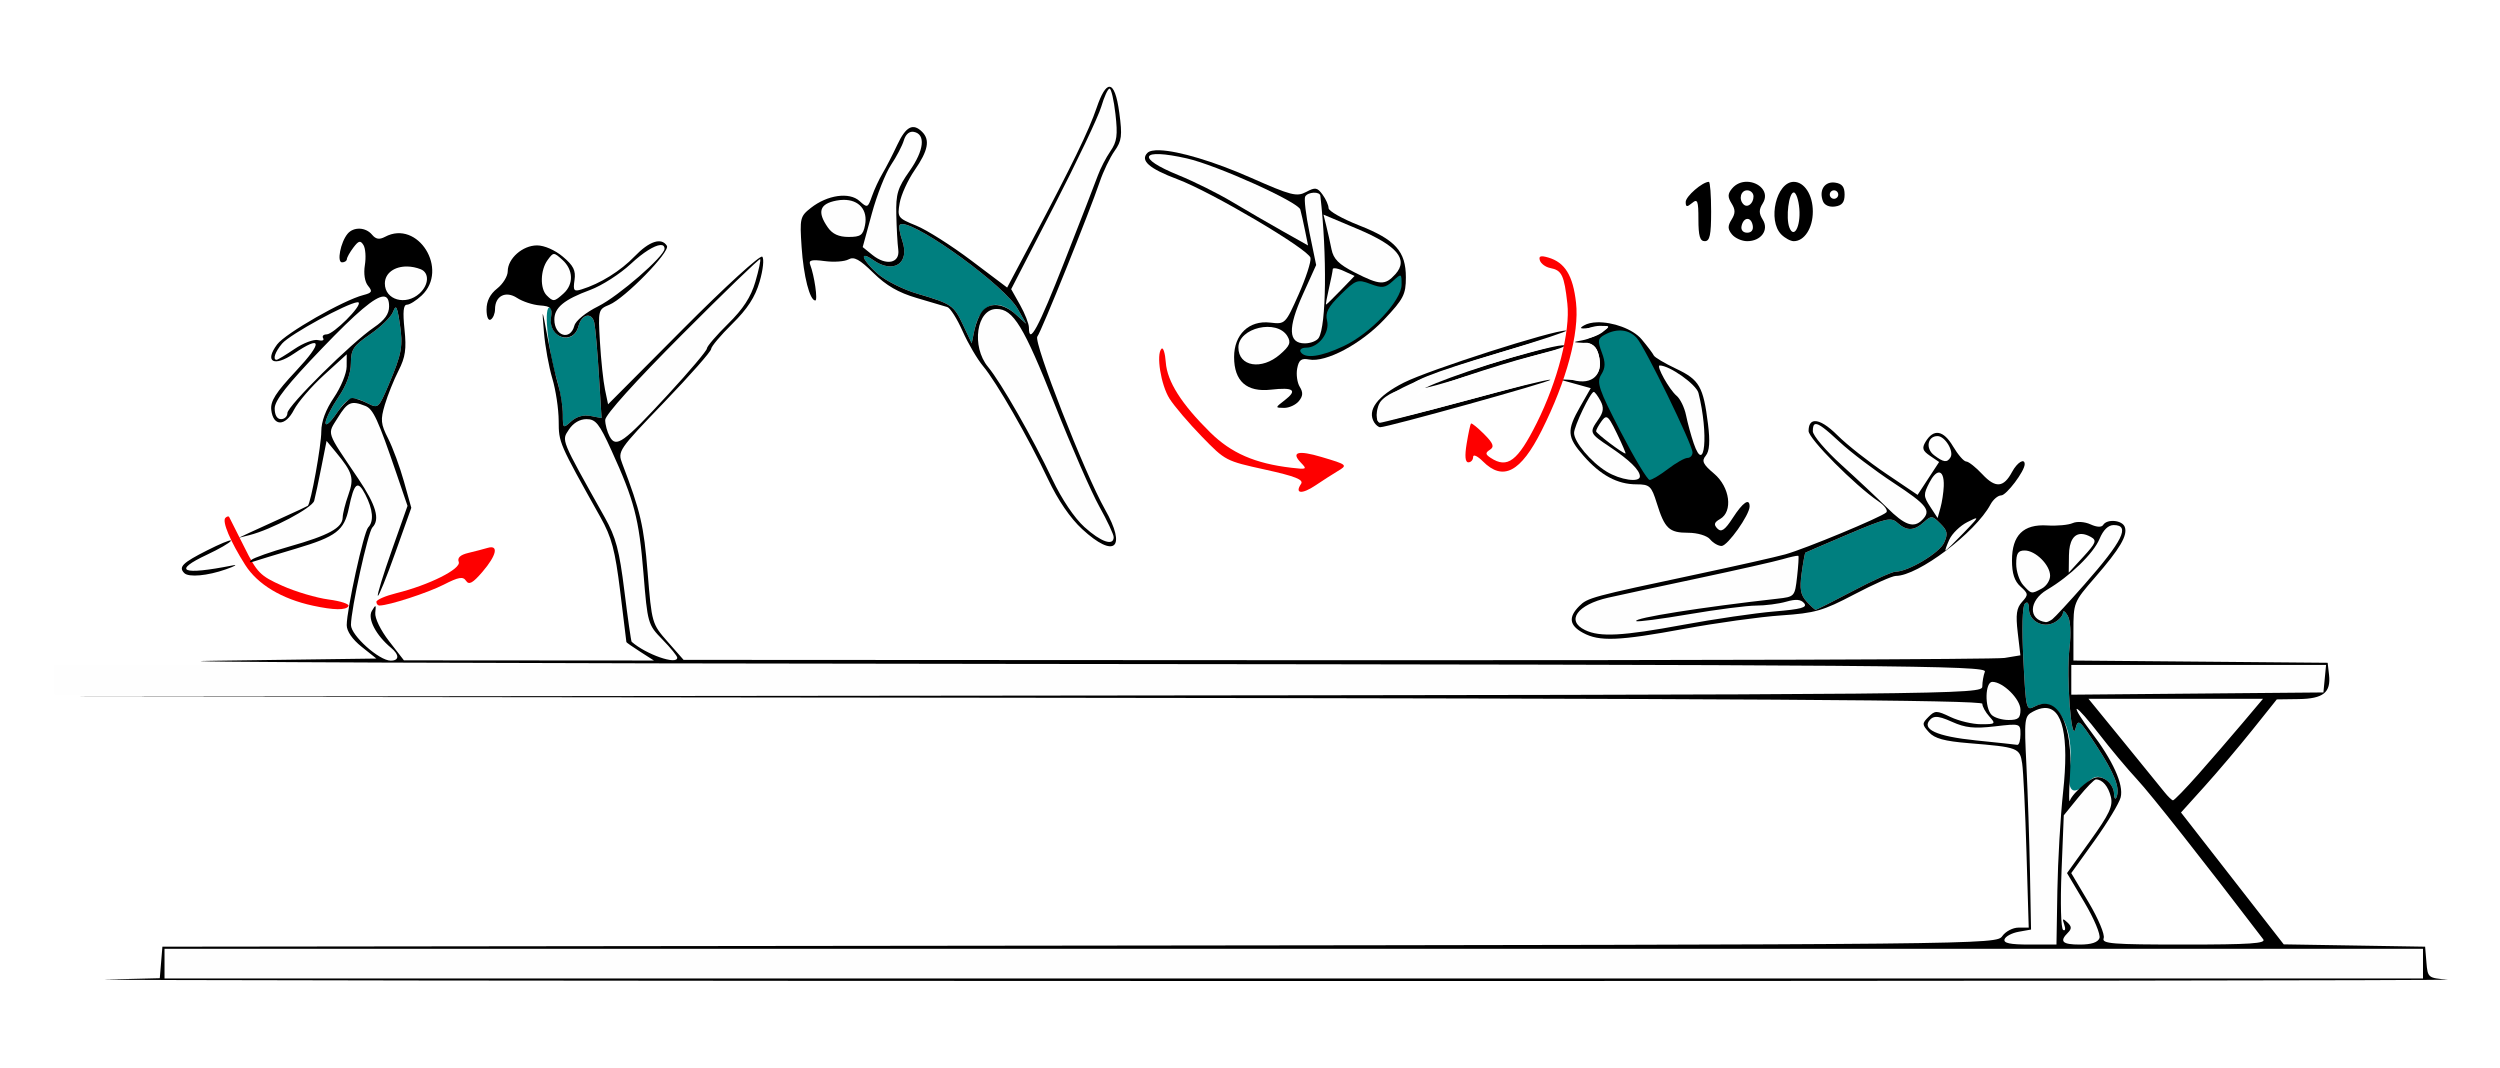
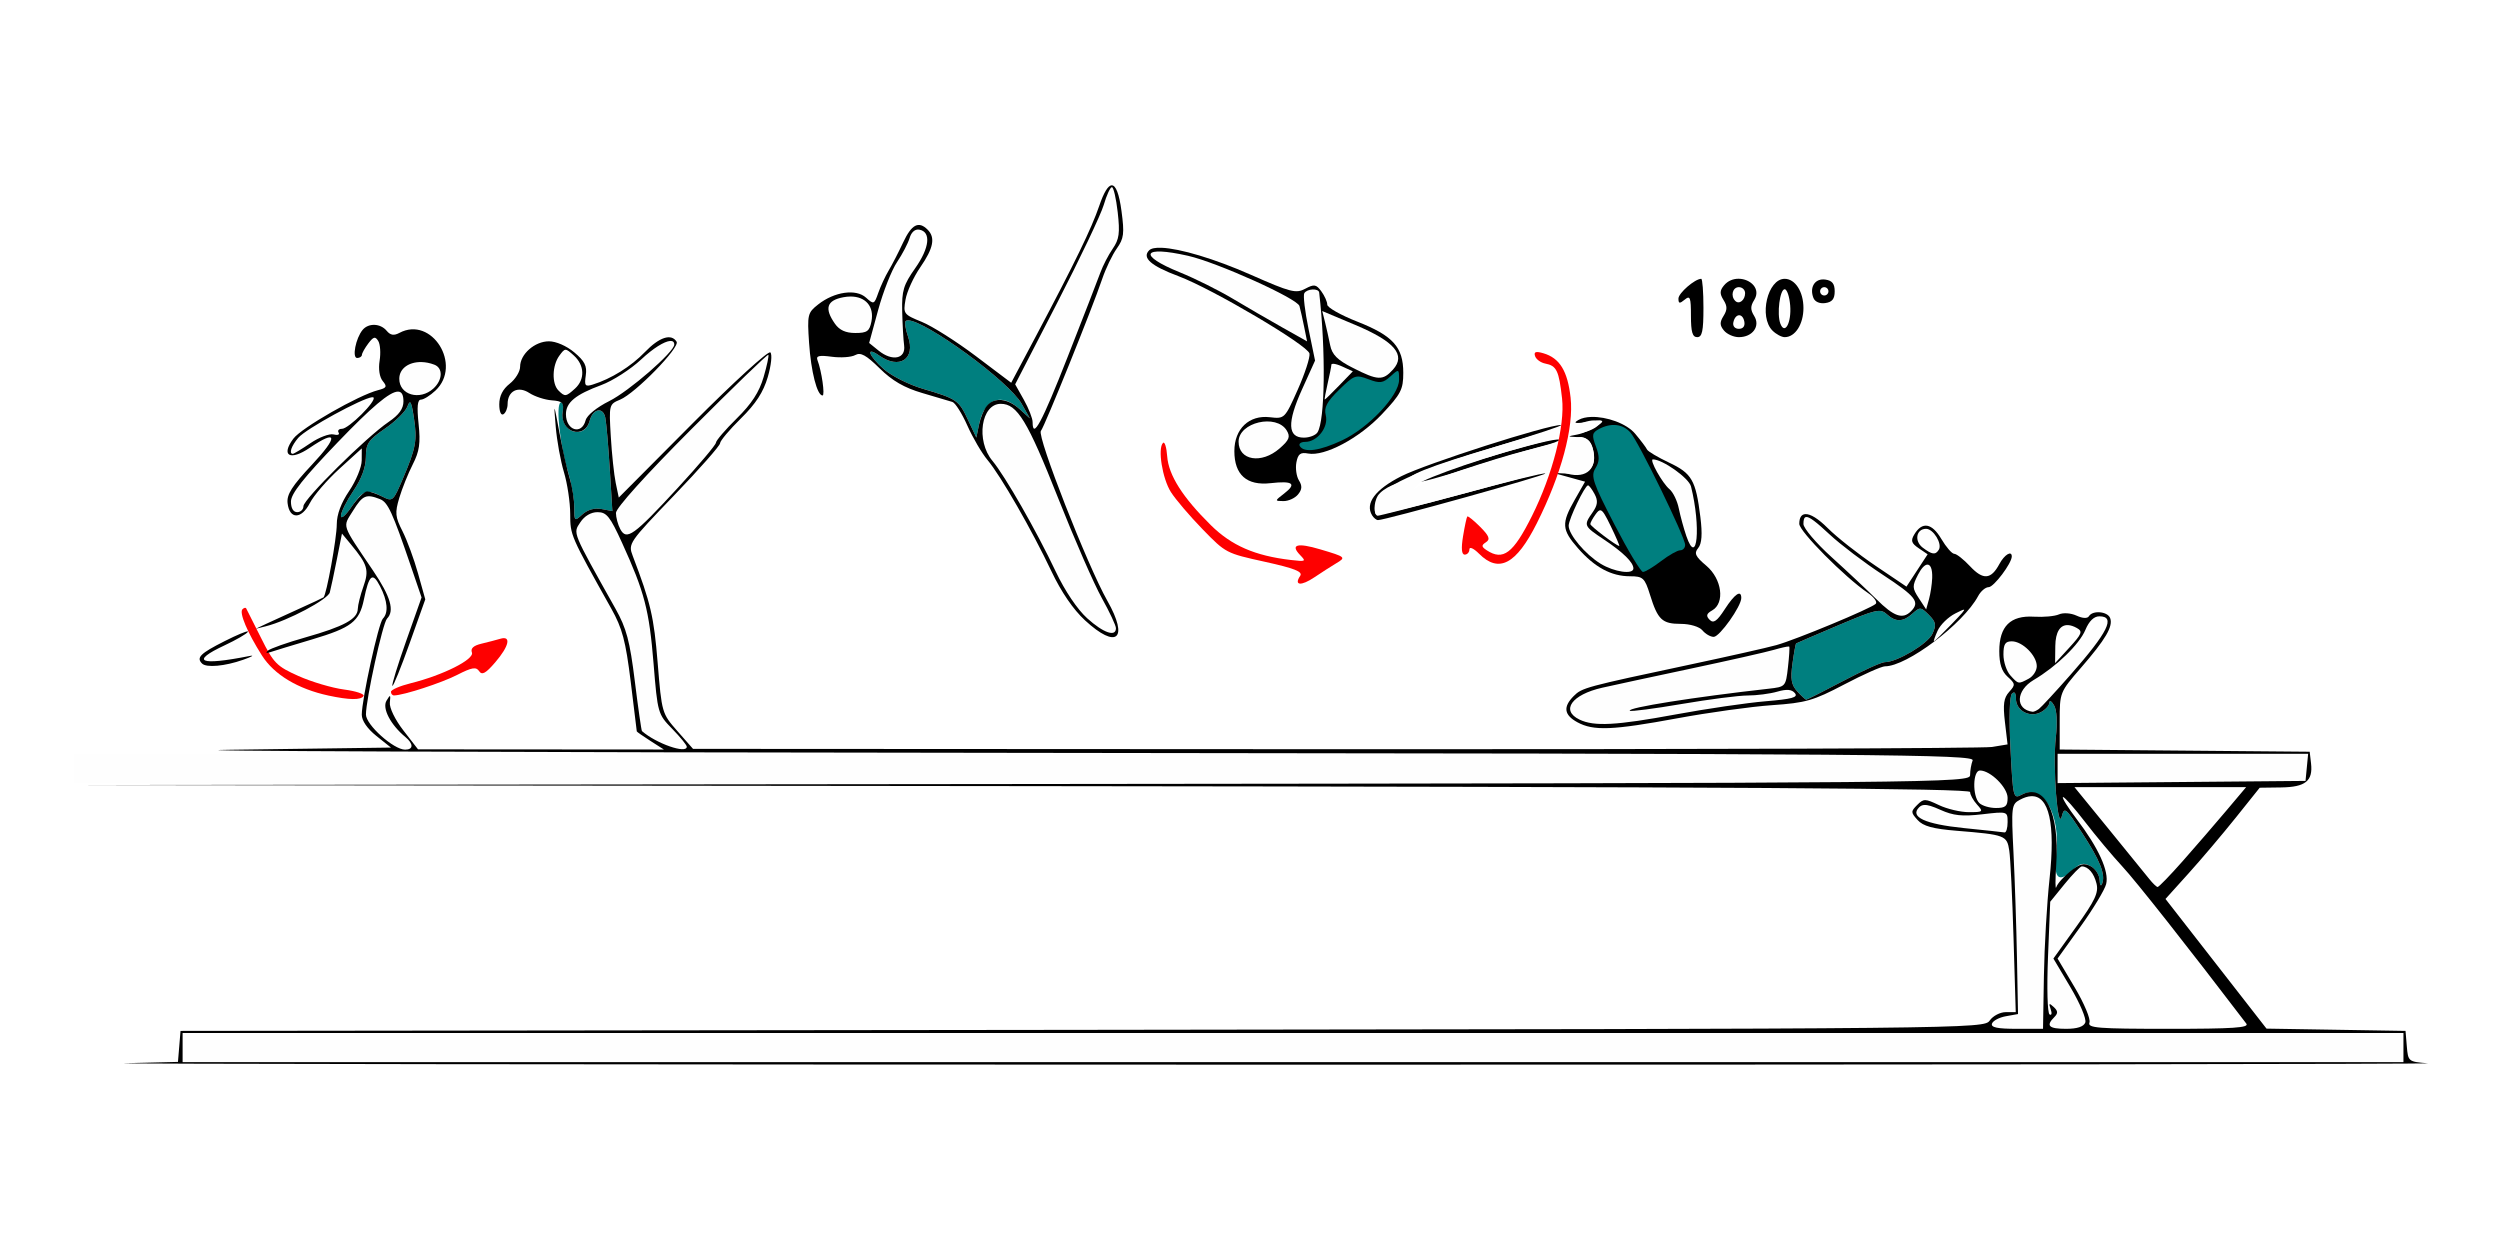
- <svg xmlns="http://www.w3.org/2000/svg" id="svg3486" version="1.1" width="737.5" height="315" viewBox="0 0 737.5 315">
+ <svg xmlns="http://www.w3.org/2000/svg" id="svg3486" version="1.1" width="750" height="375" viewBox="0 0 750 375">
  <defs id="defs3490" />
-   <g id="g4602" transform="translate(9.211298e-5,-5.642613)">
+   <g id="g4602" transform="translate(6.250092,24.35739)">
    <path style="fill:#fefefe" d="m 48.534,289.914 0,-4.375 333.125,0 333.125,0 0,4.375 0,4.375 -333.125,0 -333.125,0 z m 542.811,-7.188 c 0.286,-0.859 2.161,-1.856 4.167,-2.215 l 3.647,-0.653 -0.316,-16.847 c -0.174,-9.266 -0.642,-23.412 -1.041,-31.435 -0.694,-13.96 -0.611,-14.649 1.926,-16.007 7.892,-4.224 11.015,4.107 8.889,23.707 -0.784,7.226 -1.545,20.309 -1.691,29.073 l -0.266,15.935 -7.917,0.002 c -5.778,10e-4 -7.776,-0.42 -7.397,-1.56 z m 17.189,0.562 c 0,-0.55 0.679,-1.679 1.509,-2.509 1.179,-1.179 1.066,-1.952 -0.514,-3.532 -1.717,-1.717 -1.921,-4.222 -1.344,-16.554 0.667,-14.261 0.759,-14.629 4.973,-19.843 2.361,-2.922 4.678,-5.304 5.147,-5.293 1.933,0.043 3.641,2.049 4.405,5.171 0.662,2.707 -0.452,5.076 -6.063,12.897 l -6.874,9.581 5.143,8.657 c 2.837,4.775 4.819,9.502 4.42,10.541 -0.76,1.98 -10.801,2.802 -10.801,0.884 z m -25.625,-59.23 c -11.662,-1.185 -16.308,-3.337 -13.425,-6.22 1.123,-1.123 2.622,-0.947 6.391,0.753 3.887,1.753 6.527,2.034 12.541,1.336 7.597,-0.882 7.618,-0.875 7.618,2.364 0,1.786 -0.422,3.172 -0.938,3.079 -0.516,-0.093 -6,-0.683 -12.188,-1.311 z m 4.625,-7.52 c -2.112,-2.112 -1.95,-9.75 0.206,-9.75 3.154,0 8.294,5.091 8.294,8.216 0,2.49 -0.628,3.034 -3.5,3.034 -1.925,0 -4.175,-0.675 -5,-1.5 z m -571.5,-10.375 0,-4.375 285.134,0 c 259.491,0 285.065,0.178 284.375,1.977 -0.417,1.087 -0.759,3.056 -0.759,4.375 0,2.357 -4.875,2.398 -284.375,2.398 l -284.375,0 z m 595,0.019 0,-4.394 37.579,0 37.579,0 -0.392,4.062 -0.392,4.062 -37.188,0.331 -37.188,0.331 z m -502.812,-9.557 c -2.886,-2.358 -4.688,-4.907 -4.688,-6.634 0,-4.522 5.048,-27.468 6.328,-28.765 2.157,-2.186 1.204,-6.459 -2.824,-12.661 -5.149,-7.927 -9.754,-13.568 -9.754,-11.946 0,0.7 0.608,1.648 1.351,2.107 0.743,0.459 2.356,2.487 3.583,4.505 1.969,3.238 2.037,4.215 0.579,8.301 -0.909,2.547 -1.678,5.546 -1.708,6.665 -0.087,3.236 -2.939,4.835 -15.321,8.592 -10.531,3.195 -11.754,3.337 -13.171,1.522 -2.204,-2.822 -1.963,-3.731 1.25,-4.718 1.547,-0.475 6.319,-2.488 10.605,-4.474 6.2,-2.873 7.939,-4.31 8.508,-7.033 3.875,-18.539 7.593,-27.914 10.989,-27.71 5.587,0.336 6.434,1.702 13.047,21.057 l 3.168,9.27 -5.354,15.73 c -2.945,8.652 -5.576,16.315 -5.847,17.029 -0.271,0.715 1.49,3.617 3.914,6.449 2.424,2.832 4.408,5.482 4.408,5.888 0,1.959 -4.865,0.255 -9.062,-3.174 z m 82.812,1.264 c -2.406,-1.452 -4.519,-2.766 -4.696,-2.92 -0.176,-0.154 -1.139,-6.877 -2.139,-14.94 -1.505,-12.131 -2.505,-15.884 -5.797,-21.763 -13.135,-23.451 -12.769,-22.556 -10.575,-25.904 1.263,-1.927 3.196,-3.074 5.182,-3.074 2.724,0 3.756,1.291 7.369,9.22 6.741,14.792 8.124,20.093 9.437,36.155 1.222,14.962 1.298,15.225 5.604,19.635 2.401,2.459 4.365,4.869 4.365,5.355 0,1.731 -4.441,0.836 -8.75,-1.764 z m 276.562,-6.377 c -5.714,-2.756 -2.339,-7.481 6.828,-9.56 3.291,-0.746 15.265,-3.328 26.609,-5.736 11.344,-2.409 22.556,-4.943 24.917,-5.633 2.361,-0.689 4.419,-1.122 4.574,-0.962 0.155,0.16 -0.019,2.939 -0.386,6.176 -0.662,5.835 -0.712,5.889 -5.824,6.462 -22.319,2.501 -42.52,5.706 -41.622,6.604 0.295,0.295 7.276,-0.614 15.515,-2.02 8.238,-1.406 17.17,-2.556 19.848,-2.556 2.678,0 6.664,-0.515 8.858,-1.144 2.882,-0.827 4.355,-0.703 5.308,0.445 1.04,1.254 -0.822,1.768 -8.822,2.435 -5.577,0.465 -17.656,2.234 -26.84,3.93 -18.018,3.328 -24.565,3.68 -28.964,1.559 z m 133.75,-3.052 c -3.148,-1.27 -1.693,-6.348 2.534,-8.842 6.798,-4.011 13.675,-10.672 15.482,-14.998 1.114,-2.667 2.566,-4.082 4.189,-4.082 4.964,0 2.653,4.691 -8.619,17.5 -10.402,11.82 -10.305,11.746 -13.585,10.422 z m -4.494,-10.208 c -1.138,-1.257 -2.069,-4.07 -2.069,-6.25 0,-3.131 0.526,-3.964 2.5,-3.964 3.201,0 7.5,4.274 7.5,7.456 0,1.351 -1.088,3.038 -2.418,3.75 -3.133,1.677 -3.092,1.684 -5.513,-0.992 z M 54.784,173.3 c 0,-0.544 3.081,-2.501 6.846,-4.347 6.617,-3.245 6.889,-3.278 8.125,-0.968 1.818,3.398 1.848,3.364 -4.274,4.906 -6.51,1.639 -10.696,1.799 -10.696,0.409 z m 520.27,-8.479 c 0.807,-1.77 3.185,-4.085 5.286,-5.143 3.729,-1.879 3.702,-1.803 -1.122,3.219 -2.718,2.828 -5.096,5.143 -5.286,5.143 -0.189,0 0.315,-1.448 1.122,-3.219 z m -255.144,-3.691 c -2.957,-2.671 -6.686,-8.216 -9.458,-14.062 -5.788,-12.209 -15.155,-28.587 -18.98,-33.186 -5.018,-6.034 -3.392,-17.092 2.513,-17.092 4.924,0 8.026,5.094 17.176,28.207 4.881,12.33 10.787,25.847 13.124,30.038 2.337,4.191 4.25,8.269 4.25,9.062 0,2.726 -3.75,1.436 -8.624,-2.968 z m 236.749,-5.74 c -2.75,-2.737 -8.797,-8.412 -13.438,-12.611 -4.641,-4.199 -8.438,-8.671 -8.438,-9.937 0,-3.431 1.414,-2.863 7.898,3.175 3.235,3.012 10.375,8.427 15.867,12.033 10.014,6.574 11.272,8.204 8.485,10.99 -2.497,2.497 -5.13,1.57 -10.375,-3.65 z m 12.75,-0.269 c -2.011,-3.069 -2.029,-3.64 -0.227,-7.125 3.359,-6.496 5.676,-1.206 3.258,7.44 l -0.845,3.021 z m 1.156,-15.186 c -2.61,-1.977 -1.953,-5.645 1.011,-5.645 2.187,0 4.919,4.493 3.817,6.276 -1.006,1.628 -2.022,1.495 -4.828,-0.631 z m -390.728,-5.547 c -0.716,-1.339 -1.302,-3.526 -1.302,-4.861 0,-1.478 8.858,-11.313 22.647,-25.144 12.456,-12.494 22.835,-22.528 23.066,-22.297 0.231,0.231 -0.408,3.243 -1.419,6.694 -1.323,4.513 -3.587,7.995 -8.066,12.407 -3.425,3.373 -6.227,6.644 -6.227,7.267 0,1.541 -22.313,25.647 -25.139,27.16 -1.735,0.928 -2.557,0.645 -3.559,-1.226 z m -98.802,-8.272 c 0,-2.343 3.681,-7.006 14.062,-17.812 14.576,-15.174 19.687,-18.358 19.687,-12.267 0,2.227 -1.321,4.06 -4.464,6.196 -6.667,4.53 -25.536,23.196 -25.536,25.26 0,0.988 -0.844,1.797 -1.875,1.797 -1.174,0 -1.875,-1.186 -1.875,-3.174 z m 0,-15.438 c 0,-2.582 4.993,-6.575 14.219,-11.372 5.414,-2.815 10.157,-4.806 10.54,-4.424 1.279,1.279 -7.592,9.282 -11.157,10.065 -1.936,0.425 -5.532,2.139 -7.991,3.808 -4.912,3.333 -5.611,3.573 -5.611,1.923 z m 83.333,-7.222 c -1.598,-1.598 -0.817,-6.293 1.354,-8.136 1.203,-1.021 4.984,-2.89 8.402,-4.153 3.418,-1.263 8.82,-4.733 12.005,-7.712 5.234,-4.896 9.906,-6.988 9.906,-4.436 0,2.207 -13.567,13.991 -19.526,16.959 -3.738,1.862 -6.679,4.254 -7.07,5.75 -0.65,2.487 -3.381,3.417 -5.07,1.728 z m 139.167,-1.184 c 0,-1.11 -1.178,-4.113 -2.617,-6.674 l -2.617,-4.656 12.515,-24.264 c 6.883,-13.345 13.212,-26.654 14.065,-29.576 0.853,-2.922 1.951,-5.312 2.441,-5.312 0.49,0 1.274,3.388 1.742,7.528 0.707,6.246 0.452,8.109 -1.495,10.938 -1.291,1.875 -2.958,5.097 -3.704,7.16 -0.746,2.062 -5.166,13.453 -9.821,25.312 -7.767,19.786 -10.508,24.885 -10.508,19.545 z m -188.5,-9.483 c -3.342,-3.342 -0.75,-8.5 4.273,-8.5 6.726,0 8.905,3.892 4.441,7.931 -2.685,2.43 -6.597,2.686 -8.714,0.569 z m 46.25,0 c -2.031,-2.031 -1.894,-7.484 0.262,-10.432 1.729,-2.365 1.811,-2.366 4.375,-0.045 3.222,2.916 3.362,7.162 0.327,9.908 -2.729,2.47 -3.029,2.504 -4.964,0.569 z m 96.068,-11.944 -2.855,-2.312 2.711,-9.935 c 1.491,-5.464 4.03,-11.903 5.644,-14.31 1.613,-2.406 3.318,-5.673 3.79,-7.259 0.531,-1.789 1.647,-2.733 2.938,-2.487 3.555,0.677 3.04,5.448 -1.244,11.527 -3.545,5.03 -4.067,6.75 -3.927,12.947 0.089,3.931 0.351,8.553 0.582,10.272 0.54,4.02 -3.562,4.856 -7.637,1.556 z m -13.122,-8.085 c -3.236,-4.62 -2.471,-7.01 2.546,-7.951 5.767,-1.082 9.434,2.101 8.401,7.292 -0.582,2.924 -1.305,3.438 -4.842,3.438 -2.88,0 -4.757,-0.854 -6.104,-2.778 z" id="path3506" />
    <path style="fill:#007f7f" d="m 623.632,239.646 c -0.054,-1.523 -1.277,-3.399 -2.717,-4.17 -2.159,-1.155 -3.129,-0.921 -5.532,1.337 -4.059,3.813 -5.606,2.276 -4.777,-4.746 1.435,-12.153 -3.982,-21.439 -10.477,-17.963 -2.38,1.274 -2.498,0.766 -3.236,-13.918 -0.462,-9.189 -0.289,-15.718 0.437,-16.443 0.771,-0.771 1.203,-0.231 1.203,1.503 0,3.597 4.152,5.836 7.5,4.044 1.375,-0.736 2.517,-2.021 2.538,-2.856 0.021,-0.835 0.649,-0.468 1.395,0.817 0.838,1.442 1.041,5.129 0.53,9.639 -0.97,8.571 0.543,28.528 1.793,23.651 0.747,-2.915 1.154,-2.583 6.063,4.944 5.483,8.407 7.124,12.579 6.027,15.315 -0.357,0.889 -0.693,0.37 -0.747,-1.152 z m -90.703,-56.584 c -1.782,-1.969 -2.077,-3.68 -1.438,-8.339 0.442,-3.224 0.942,-5.948 1.111,-6.054 0.169,-0.106 5.87,-2.557 12.669,-5.448 11.196,-4.76 12.561,-5.075 14.473,-3.344 2.731,2.472 4.91,2.416 7.798,-0.197 2.193,-1.985 2.478,-1.961 4.854,0.416 2.134,2.134 2.303,3.01 1.094,5.664 -1.377,3.021 -10.618,8.529 -14.311,8.529 -0.983,0 -6.587,2.531 -12.453,5.625 -5.866,3.094 -10.865,5.625 -11.11,5.625 -0.245,0 -1.454,-1.115 -2.686,-2.477 z M 96.034,130.393 c 0,-1.087 1.677,-4.452 3.727,-7.478 2.452,-3.619 3.735,-7.084 3.75,-10.128 0.02,-4.077 0.701,-5.094 5.732,-8.555 3.14,-2.16 6.168,-5.14 6.73,-6.623 0.844,-2.228 1.179,-1.664 1.935,3.254 1.059,6.895 0.668,9.067 -3.326,18.459 -2.852,6.706 -3.029,6.862 -6.055,5.331 -4.727,-2.392 -5.88,-2.014 -9.322,3.051 -1.758,2.586 -3.17,3.784 -3.17,2.688 z m 70,-2.586 c 0,-2.404 -0.831,-7.131 -1.848,-10.506 -2.452,-8.142 -3.74,-20.001 -2.272,-20.908 0.655,-0.405 0.945,0.788 0.662,2.721 -0.91,6.199 6.512,8.732 8.074,2.756 0.944,-3.612 4.003,-4.248 4.679,-0.974 0.314,1.523 0.923,8.464 1.352,15.425 l 0.781,12.656 -3.258,-0.623 c -2.08,-0.398 -4.146,0.181 -5.714,1.6 -2.397,2.169 -2.456,2.118 -2.456,-2.147 z m 118.124,-26.193 c -2.805,-5.967 -3.308,-6.312 -13.672,-9.372 -4.083,-1.206 -9.286,-3.828 -11.562,-5.827 -4.646,-4.079 -5.647,-7.073 -1.361,-4.071 6.048,4.236 10.936,0.978 8.598,-5.731 -0.763,-2.188 -1.088,-4.278 -0.721,-4.644 2.551,-2.551 30.666,17.495 34.812,24.821 l 2.476,4.375 -3.115,-2.813 c -5.582,-5.041 -10.571,-3.089 -12.177,4.764 l -0.78,3.812 z" id="path3502" />
    <path id="path4586" d="m 92.284,184.31 c -9.16,-1.972 -16.308,-6.276 -19.945,-12.01 -4.393,-6.926 -6.886,-12.846 -5.848,-13.884 0.436,-0.436 0.934,-0.559 1.106,-0.272 0.172,0.286 2.169,4.253 4.437,8.816 3.799,7.639 4.688,8.547 11.25,11.485 3.919,1.754 10.067,3.577 13.664,4.051 3.596,0.473 6.235,1.352 5.864,1.953 -0.776,1.256 -4.268,1.21 -10.527,-0.137 z" style="fill:#fe0000" />
    <path id="path4584" d="m 111.034,183.188 c 0,-0.606 2.672,-1.765 5.938,-2.576 9.66,-2.398 19.142,-7.161 18.352,-9.22 -0.463,-1.207 0.461,-2.07 2.823,-2.633 1.932,-0.461 4.496,-1.131 5.7,-1.488 3.349,-0.995 2.662,2.185 -1.526,7.066 -2.856,3.328 -3.972,3.941 -4.83,2.653 -0.905,-1.357 -2.157,-1.143 -6.599,1.128 -4.737,2.421 -16.076,6.111 -18.92,6.156 -0.516,0.009 -0.938,-0.481 -0.938,-1.087 z" style="fill:#fe0000" />
    <path id="path3500" d="m 394.53,144.683 c -1.368,0.812 -4.266,2.674 -6.439,4.136 -4.038,2.717 -6.245,2.494 -4.278,-0.432 0.832,-1.238 -1.716,-2.25 -10.597,-4.207 -11.652,-2.568 -11.718,-2.602 -18.67,-9.741 -3.838,-3.94 -8.123,-8.968 -9.524,-11.174 -2.567,-4.042 -4.024,-13.139 -2.363,-14.754 0.493,-0.479 1.055,1.332 1.249,4.024 0.407,5.647 4.617,12.288 13.095,20.658 6.199,6.12 13.232,9.185 23.949,10.438 4.544,0.531 4.697,0.453 2.845,-1.459 -3.061,-3.162 -0.885,-3.784 6.031,-1.723 7.716,2.299 7.812,2.386 4.702,4.233 z" style="fill:#fe0000" />
    <path style="fill:#000000" d="m 327.271,31.24 c -1.089,0.026 -2.359,2.079 -3.754,6.174 -2.298,6.747 -7.275,16.993 -18.965,39.031 l -7.443,14.029 -10.596,-7.992 c -5.828,-4.396 -13.131,-9.023 -16.229,-10.281 -5.453,-2.215 -5.607,-2.426 -4.881,-6.662 0.412,-2.406 2.41,-6.783 4.439,-9.725 3.964,-5.745 4.574,-8.891 2.189,-11.275 -2.69,-2.69 -4.795,-1.594 -7.326,3.812 -1.368,2.922 -3.325,6.719 -4.35,8.438 -1.025,1.719 -2.431,4.747 -3.125,6.729 -1.216,3.47 -1.35,3.522 -3.68,1.414 -2.998,-2.714 -9.469,-1.793 -14.346,2.043 -3.174,2.497 -3.303,3.039 -2.732,11.529 0.58,8.631 2.413,15.785 4.043,15.785 0.784,10e-7 -0.272,-7.341 -1.525,-10.607 -0.497,-1.295 0.488,-1.527 4.301,-1.016 2.72,0.365 5.884,0.138 7.031,-0.504 1.616,-0.904 3.269,-0.002 7.336,4.004 3.764,3.708 7.37,5.794 12.748,7.375 4.125,1.212 8.202,2.42 9.061,2.686 0.858,0.265 2.879,3.455 4.49,7.086 1.612,3.631 4.342,8.289 6.066,10.352 3.983,4.764 13.255,20.916 19.166,33.383 2.923,6.166 6.54,11.451 10.051,14.688 9.576,8.827 13.233,5.629 6.709,-5.867 -5.914,-10.42 -21.18,-49.428 -19.936,-50.938 1.145,-1.388 15.367,-36.649 18.41,-45.641 1.047,-3.094 3.01,-7.184 4.361,-9.09 2.136,-3.013 2.321,-4.483 1.414,-11.25 -0.692,-5.162 -1.695,-7.738 -2.93,-7.709 z m 0.049,0.549 c 0.49,10e-7 1.274,3.387 1.742,7.527 0.707,6.246 0.451,8.109 -1.496,10.938 -1.291,1.875 -2.957,5.098 -3.703,7.16 -0.746,2.062 -5.167,13.453 -9.822,25.312 -7.767,19.786 -10.508,24.885 -10.508,19.545 0,-1.11 -1.178,-4.113 -2.617,-6.674 l -2.617,-4.656 12.516,-24.264 c 6.883,-13.345 13.212,-26.654 14.064,-29.576 0.853,-2.922 1.952,-5.312 2.441,-5.312 z m -58.217,12.717 c 0.155,-0.006 0.313,0.006 0.475,0.037 3.555,0.677 3.041,5.448 -1.244,11.527 -3.545,5.03 -4.068,6.75 -3.928,12.947 0.089,3.931 0.351,8.553 0.582,10.271 0.54,4.02 -3.562,4.856 -7.637,1.557 l -2.855,-2.312 2.711,-9.934 c 1.491,-5.464 4.031,-11.904 5.645,-14.311 1.613,-2.406 3.318,-5.672 3.789,-7.258 0.465,-1.565 1.378,-2.485 2.463,-2.525 z m 246.246,14.76 c -1.586,-0.016 -3.215,0.572 -4.4,2 -1.292,1.556 -1.322,2.487 -0.143,4.375 1.164,1.864 1.164,2.933 0,4.797 -1.179,1.888 -1.149,2.819 0.143,4.375 0.902,1.087 2.909,1.977 4.459,1.977 4.121,10e-7 6.509,-3.297 4.602,-6.352 -1.164,-1.864 -1.164,-2.933 0,-4.797 2.112,-3.382 -1.17,-6.34 -4.66,-6.375 z m -11.234,0.023 c -1.888,10e-7 -6.832,4.285 -6.832,5.922 0,1.533 0.349,1.594 1.875,0.328 1.625,-1.349 1.875,-0.702 1.875,4.848 0,4.858 0.452,6.402 1.875,6.402 1.488,0 1.875,-1.806 1.875,-8.75 0,-4.812 -0.3,-8.75 -0.668,-8.75 z m 25.043,0 c -5.129,10e-7 -7.811,11.384 -3.66,15.535 1.08,1.08 2.727,1.965 3.66,1.965 3.142,0 5.625,-3.863 5.625,-8.75 0,-4.887 -2.483,-8.75 -5.625,-8.75 z m 11.623,0.18 c -2.718,-0.053 -4.179,2.493 -3.012,5.533 0.452,1.177 1.88,1.803 3.57,1.562 2.066,-0.293 2.818,-1.234 2.818,-3.525 0,-2.291 -0.752,-3.232 -2.818,-3.525 -0.192,-0.027 -0.377,-0.041 -0.559,-0.045 z m -25.373,2.32 c 1.031,0 1.875,0.81 1.875,1.801 0,2.088 -1.785,3.499 -2.951,2.332 -1.494,-1.494 -0.807,-4.133 1.076,-4.133 z m 25.625,0 c 0.688,0 1.25,0.562 1.25,1.25 0,0.688 -0.562,1.25 -1.25,1.25 -0.688,1e-6 -1.25,-0.562 -1.25,-1.25 0,-0.688 0.562,-1.25 1.25,-1.25 z m -11.875,0.625 c 0.688,10e-7 1.43,2.185 1.648,4.854 0.425,5.182 -1.608,8.96 -2.945,5.475 -1.1,-2.867 -0.163,-10.328 1.297,-10.328 z m -280.324,2.186 c 4.551,-0.045 7.246,2.96 6.342,7.502 -0.582,2.924 -1.305,3.438 -4.842,3.438 -2.88,1e-6 -4.756,-0.853 -6.104,-2.777 -3.236,-4.62 -2.472,-7.01 2.545,-7.951 0.721,-0.135 1.408,-0.205 2.059,-0.211 z m 266.588,5.619 c 0.689,-0.052 1.369,0.565 1.623,1.883 0.264,1.368 -0.349,2.188 -1.637,2.188 -1.201,0 -1.89,-0.809 -1.654,-1.941 0.283,-1.358 0.979,-2.077 1.668,-2.129 z m -249.219,1.527 c 5.206,0.127 30.159,18.175 34.047,25.043 l 2.477,4.375 -3.115,-2.812 c -3.601,-3.252 -7.593,-3.629 -9.834,-0.93 -0.859,1.035 -1.913,3.599 -2.342,5.695 l -0.779,3.811 -2.5,-5.314 c -2.805,-5.967 -3.308,-6.31 -13.672,-9.371 -4.083,-1.206 -9.286,-3.829 -11.562,-5.828 -4.646,-4.079 -5.645,-7.072 -1.359,-4.07 6.048,4.236 10.936,0.978 8.598,-5.73 -0.763,-2.188 -1.089,-4.278 -0.723,-4.645 0.159,-0.159 0.419,-0.231 0.766,-0.223 z m -160.098,1.359 c -1.352,-0.052 -2.689,0.444 -3.568,1.504 -2.075,2.501 -3.228,8.43 -1.639,8.43 0.762,1e-6 1.404,-0.422 1.426,-0.938 0.022,-0.516 0.887,-2.06 1.924,-3.432 1.549,-2.049 2.078,-2.18 2.973,-0.732 0.599,0.969 0.785,3.634 0.414,5.922 -0.407,2.507 -0.032,4.933 0.943,6.107 1.377,1.66 1.168,2.064 -1.402,2.723 -5.886,1.508 -22.992,11.303 -25.42,14.555 -3.84,5.144 -0.983,6.745 4.906,2.748 8.352,-5.668 8.654,-3.465 0.693,5.045 -6.051,6.468 -7.631,8.959 -7.33,11.551 0.571,4.919 4.161,4.899 6.689,-0.037 1.165,-2.275 5.145,-6.892 8.844,-10.262 l 6.725,-6.127 -0.021,3.627 c -0.013,1.994 -1.7,6.1 -3.75,9.125 -2.427,3.582 -3.729,7.071 -3.729,10.002 0,4.186 -3.092,21.236 -3.979,21.936 -0.218,0.172 -3.49,1.702 -7.271,3.402 -3.781,1.7 -8.281,3.757 -10,4.57 l -3.125,1.479 3.125,-0.785 c 6.527,-1.641 18.595,-8.035 19.156,-10.148 0.322,-1.213 1.275,-5.682 2.117,-9.932 l 1.533,-7.727 2.771,3.352 c 4.937,5.969 5.418,7.622 3.66,12.543 -0.896,2.508 -1.653,5.53 -1.684,6.717 -0.077,3.043 -4.152,5.262 -15.68,8.531 -5.5,1.56 -10.562,3.343 -11.25,3.961 -0.783,0.704 -0.55,0.885 0.625,0.486 1.031,-0.35 6.72,-2.08 12.641,-3.846 11.763,-3.508 14.121,-5.324 15.488,-11.916 1.564,-7.541 2.594,-8.394 4.854,-4.025 2.273,4.395 2.582,7.953 0.846,9.713 -1.291,1.308 -6.328,24.261 -6.328,28.834 0,1.785 1.658,4.194 4.377,6.363 l 4.375,3.49 -47.813,0.648 c -26.298,0.356 80.637,0.778 237.633,0.938 259.701,0.264 285.378,0.469 284.688,2.268 -0.417,1.087 -0.76,3.056 -0.76,4.375 0,2.356 -4.987,2.403 -284.688,2.707 L 15.408,211.158 300.096,211.477 c 216.229,0.241 284.688,0.669 284.688,1.779 0,0.804 0.931,2.491 2.068,3.748 1.968,2.175 1.849,2.285 -2.457,2.285 -2.489,0 -6.526,-0.952 -8.969,-2.117 -4.142,-1.975 -4.582,-1.978 -6.521,-0.039 -1.939,1.939 -1.93,2.244 0.131,4.521 1.67,1.846 4.552,2.634 11.793,3.227 14.53,1.189 15.011,1.372 15.709,5.98 0.337,2.229 0.912,14.037 1.275,26.24 l 0.66,22.188 -3.023,0 c -1.663,0 -3.811,1.125 -4.773,2.498 -1.738,2.481 -3.449,2.499 -272.258,2.812 l -270.51,0.314 -0.385,4.65 -0.387,4.65 -15.863,0.391 c -8.725,0.215 144.447,0.412 340.385,0.438 195.938,0.025 353.611,-0.164 350.385,-0.42 -5.764,-0.457 -5.873,-0.545 -6.25,-5.086 l -0.385,-4.623 -20.854,-0.342 -20.855,-0.342 -15.152,-19.451 -15.152,-19.449 6.953,-7.709 c 3.823,-4.239 10.182,-11.746 14.131,-16.684 l 7.18,-8.977 6.41,-0.086 c 7.304,-0.097 9.596,-1.932 8.992,-7.197 l -0.402,-3.514 -37.5,-0.332 -37.5,-0.33 0,-8.588 c 0,-8.53 0.043,-8.634 6.363,-15.918 7.421,-8.553 9.72,-12.464 8.773,-14.93 -0.77,-2.007 -5.223,-2.409 -6.357,-0.574 -0.468,0.757 -1.856,0.696 -3.744,-0.164 -1.701,-0.775 -3.982,-0.932 -5.268,-0.361 -1.247,0.554 -4.612,0.862 -7.477,0.686 -7.072,-0.436 -10.416,2.878 -10.416,10.318 0,3.851 0.73,6.092 2.51,7.703 2.341,2.118 2.372,2.424 0.451,4.547 -1.621,1.791 -1.89,3.712 -1.268,9.01 l 0.791,6.734 -4.68,0.773 c -2.574,0.425 -91.305,0.727 -197.18,0.67 l -192.5,-0.104 -4.686,-5.33 c -4.647,-5.285 -4.694,-5.452 -5.924,-20.502 -1.129,-13.822 -2.076,-17.882 -7.479,-32.059 -1.403,-3.682 -1.179,-4.01 12.387,-18.125 7.599,-7.906 13.818,-14.959 13.82,-15.672 0.003,-0.713 2.809,-4.056 6.234,-7.43 4.491,-4.424 6.741,-7.891 8.074,-12.439 1.028,-3.506 1.373,-6.783 0.777,-7.379 -0.596,-0.596 -10.93,8.832 -23.275,21.236 l -22.203,22.309 -0.914,-4.375 c -0.503,-2.406 -1.172,-8.702 -1.484,-13.99 -0.56,-9.473 -0.518,-9.635 2.781,-11.002 4.573,-1.894 18.025,-15.674 16.969,-17.383 -1.587,-2.567 -5.2,-1.388 -9.52,3.109 -4.134,4.304 -10.146,8.046 -15.656,9.746 -2.279,0.703 -2.535,0.366 -2.076,-2.758 0.413,-2.813 -0.309,-4.262 -3.436,-6.893 -2.311,-1.945 -5.477,-3.33 -7.611,-3.33 -4.27,0 -8.654,3.867 -8.654,7.633 0,1.448 -1.406,3.74 -3.125,5.092 -2.087,1.642 -3.125,3.696 -3.125,6.189 0,2.17 0.523,3.41 1.25,2.961 0.688,-0.425 1.25,-1.795 1.25,-3.045 0,-3.927 3.144,-5.535 6.51,-3.33 1.609,1.054 4.626,2.047 6.705,2.205 3.308,0.252 3.72,0.695 3.301,3.551 -0.887,6.045 6.574,8.415 8.102,2.574 0.944,-3.612 4.004,-4.247 4.68,-0.973 0.314,1.523 0.922,8.463 1.352,15.424 l 0.779,12.656 -3.258,-0.623 c -2.08,-0.398 -4.145,0.182 -5.713,1.602 -2.396,2.168 -2.457,2.117 -2.457,-2.043 0,-2.345 -0.601,-6.229 -1.336,-8.631 -0.735,-2.402 -2.129,-8.586 -3.096,-13.742 -1.745,-9.301 -1.752,-9.316 -1.135,-1.875 0.342,4.125 1.453,10.262 2.469,13.637 1.016,3.375 1.861,9 1.877,12.5 0.029,6.483 -0.017,6.376 12.344,28.467 3.291,5.881 4.289,9.639 5.801,21.828 1.005,8.098 1.826,14.83 1.826,14.961 0,0.13 1.828,1.409 4.062,2.84 l 4.062,2.602 -36.875,-0.027 -36.875,-0.025 -4.375,-5.645 c -2.513,-3.241 -4.248,-6.813 -4.078,-8.391 0.265,-2.452 0.157,-2.51 -1.01,-0.541 -1.344,2.27 1.211,7.183 5.654,10.871 2.502,2.076 2.468,3.799 -0.074,3.799 -3.442,0 -11.742,-7.444 -11.742,-10.531 0,-4.534 5.045,-27.481 6.328,-28.781 2.309,-2.34 1.088,-6.566 -4.141,-14.324 -9.721,-14.426 -9.219,-12.929 -6.051,-18.055 2.866,-4.636 3.93,-5.094 8.064,-3.469 2.383,0.937 3.721,3.838 9.289,20.143 l 3.195,9.357 -4.604,13.025 c -2.533,7.165 -4.398,13.235 -4.145,13.488 0.253,0.253 2.577,-5.481 5.164,-12.742 l 4.703,-13.201 -2.172,-7.768 c -1.194,-4.272 -3.291,-9.973 -4.66,-12.668 -2.192,-4.313 -2.307,-5.512 -0.967,-10 0.838,-2.805 2.653,-7.32 4.035,-10.035 2.021,-3.97 2.365,-6.355 1.756,-12.188 -0.537,-5.136 -0.331,-7.252 0.705,-7.252 0.805,0 2.764,-1.222 4.355,-2.717 8.151,-7.657 -1.116,-22.496 -10.809,-17.309 -1.661,0.889 -2.706,0.718 -3.82,-0.625 -0.938,-1.13 -2.305,-1.731 -3.656,-1.783 z m 88.686,4.826 c 0.787,-0.053 1.242,0.29 1.242,1.088 0,2.207 -13.567,13.99 -19.525,16.959 -3.738,1.862 -6.679,4.255 -7.07,5.75 -1.185,4.531 -5.904,3.069 -5.904,-1.828 0,-3.512 2.875,-5.884 10.59,-8.734 3.418,-1.263 8.821,-4.732 12.006,-7.711 3.599,-3.366 6.931,-5.406 8.662,-5.523 z m -31.371,2.646 c 0.557,-0.006 1.218,0.574 2.5,1.734 3.222,2.916 3.363,7.161 0.328,9.908 -2.729,2.47 -3.03,2.504 -4.965,0.568 -2.031,-2.031 -1.894,-7.483 0.262,-10.432 0.865,-1.182 1.318,-1.774 1.875,-1.779 z m 60.826,1.508 c 0.231,0.231 -0.406,3.243 -1.418,6.693 -1.323,4.513 -3.587,7.996 -8.066,12.408 -3.425,3.373 -6.229,6.642 -6.229,7.266 0,0.623 -5.149,6.718 -11.441,13.543 -13.264,14.386 -15.376,15.903 -17.256,12.391 -0.716,-1.339 -1.303,-3.524 -1.303,-4.859 0,-1.478 8.858,-11.314 22.646,-25.145 12.456,-12.494 22.835,-22.528 23.066,-22.297 z m -104.074,2.178 c 1.235,0.024 2.557,0.276 3.885,0.785 2.657,1.02 2.502,4.629 -0.309,7.172 -4.057,3.672 -10.215,1.905 -10.215,-2.932 0,-3.134 2.932,-5.099 6.639,-5.025 z M 113.154,93.125 c 1.131,0.009 1.629,1.009 1.629,2.912 0,2.227 -1.32,4.06 -4.463,6.195 -6.667,4.53 -25.537,23.195 -25.537,25.26 0,0.988 -0.844,1.797 -1.875,1.797 -1.174,0 -1.875,-1.186 -1.875,-3.174 0,-2.343 3.681,-7.006 14.062,-17.812 C 105.117,97.871 110.666,93.105 113.154,93.125 Z m -7.76,1.688 c 0.197,-0.018 0.333,0.003 0.398,0.068 1.007,1.007 -7.434,9.408 -9.453,9.408 -0.937,0 -1.389,0.509 -1.004,1.133 0.385,0.623 -0.298,0.872 -1.52,0.553 -1.221,-0.319 -4.34,0.859 -6.932,2.617 -2.591,1.759 -4.968,3.197 -5.281,3.197 -1.249,0 -0.453,-2.36 1.617,-4.793 2.357,-2.77 19.215,-11.913 22.174,-12.184 z m 11.361,1.551 c 0.371,0.053 0.678,1.426 1.15,4.5 1.059,6.895 0.668,9.067 -3.326,18.459 -2.852,6.706 -3.029,6.863 -6.055,5.332 -1.715,-0.867 -3.8,-1.586 -4.635,-1.596 -0.835,-0.01 -2.944,2.081 -4.687,4.646 -1.758,2.586 -3.17,3.784 -3.17,2.688 0,-1.087 1.679,-4.453 3.729,-7.479 2.452,-3.619 3.735,-7.083 3.75,-10.127 0.02,-4.077 0.7,-5.094 5.73,-8.555 3.14,-2.16 6.169,-5.141 6.73,-6.623 0.317,-0.836 0.561,-1.278 0.783,-1.246 z m 177.229,0.426 c 4.924,0 8.026,5.094 17.176,28.207 4.881,12.33 10.786,25.848 13.123,30.039 2.337,4.191 4.25,8.269 4.25,9.062 0,2.726 -3.749,1.435 -8.623,-2.969 -2.957,-2.671 -6.687,-8.216 -9.459,-14.062 -5.788,-12.209 -15.154,-28.587 -18.979,-33.186 -5.018,-6.034 -3.393,-17.092 2.512,-17.092 z M 173.008,129.289 c 2.724,0 3.756,1.292 7.369,9.221 6.741,14.792 8.125,20.092 9.438,36.154 1.222,14.962 1.297,15.224 5.604,19.635 2.401,2.459 4.365,4.869 4.365,5.355 0,2.25 -9.173,-0.945 -13.445,-4.684 -0.176,-0.154 -1.139,-6.877 -2.139,-14.939 -1.505,-12.131 -2.504,-15.885 -5.797,-21.764 -13.135,-23.451 -12.77,-22.556 -10.576,-25.904 1.263,-1.927 3.196,-3.074 5.182,-3.074 z m 362.355,0.588 c -1.169,0.061 -1.83,1.026 -1.83,2.918 0,2.266 13.628,15.997 20.543,20.697 1.884,1.281 2.955,2.773 2.379,3.314 -1.523,1.434 -23.935,10.74 -29.797,12.373 -2.75,0.766 -14.281,3.366 -25.625,5.779 -31.756,6.756 -32.674,7.004 -35.164,9.494 -3.257,3.257 -2.916,5.691 1.102,7.871 4.854,2.634 10.479,2.41 29.98,-1.191 9.4,-1.736 22.181,-3.509 28.4,-3.938 10.156,-0.7 12.364,-1.332 21.674,-6.217 5.701,-2.991 11.201,-5.439 12.223,-5.439 6.574,0 23.491,-12.756 27.939,-21.068 0.789,-1.474 2.213,-2.682 3.164,-2.682 1.534,0 6.932,-7.171 6.932,-9.209 0,-1.888 -2.213,-0.538 -3.715,2.268 -2.504,4.679 -4.883,4.868 -8.779,0.697 -1.93,-2.066 -4.07,-3.756 -4.758,-3.756 -0.688,0 -2.436,-2.009 -3.885,-4.465 -2.831,-4.799 -5.743,-5.285 -8.104,-1.355 -1.127,1.876 -0.885,2.644 1.307,4.135 l 2.693,1.83 -3.176,4.85 -3.176,4.852 -9.32,-6.289 c -5.126,-3.459 -11.562,-8.531 -14.301,-11.27 -2.862,-2.862 -5.205,-4.278 -6.707,-4.199 z m 0.209,0.869 c 0.984,-0.14 3.057,1.496 7.109,5.27 3.235,3.012 10.375,8.428 15.867,12.033 10.014,6.574 11.271,8.204 8.484,10.99 -2.497,2.497 -5.13,1.57 -10.375,-3.65 -2.75,-2.737 -8.797,-8.412 -13.438,-12.611 -4.641,-4.199 -8.438,-8.67 -8.438,-9.936 0,-1.287 0.199,-2.011 0.789,-2.096 z m 36.004,3.543 c 2.187,0 4.918,4.492 3.816,6.275 -1.006,1.628 -2.021,1.497 -4.828,-0.629 -2.61,-1.977 -1.953,-5.646 1.012,-5.646 z m 0.322,10.74 c 0.978,-0.103 1.612,1.27 1.51,4.021 -0.069,1.85 -0.504,4.723 -0.969,6.385 l -0.844,3.021 -2.188,-3.336 c -2.011,-3.069 -2.028,-3.64 -0.227,-7.125 0.989,-1.913 1.956,-2.887 2.717,-2.967 z m -1.998,13.225 c 0.642,0.055 1.308,0.654 2.496,1.842 2.134,2.134 2.303,3.011 1.094,5.664 -1.377,3.021 -10.617,8.529 -14.311,8.529 -0.983,0 -6.587,2.531 -12.453,5.625 -5.866,3.094 -10.867,5.625 -11.111,5.625 -0.245,0 -1.453,-1.114 -2.686,-2.477 -1.782,-1.969 -2.078,-3.681 -1.439,-8.34 0.442,-3.224 0.942,-5.947 1.111,-6.053 0.169,-0.106 5.869,-2.557 12.668,-5.447 11.196,-4.76 12.562,-5.075 14.475,-3.344 2.731,2.472 4.909,2.417 7.797,-0.197 1.097,-0.993 1.717,-1.483 2.359,-1.428 z m 12.994,0.293 c 0.479,0.005 -0.662,1.211 -3.678,4.35 -2.718,2.828 -5.096,5.143 -5.285,5.143 -0.189,0 0.316,-1.448 1.123,-3.219 0.807,-1.77 3.185,-4.084 5.285,-5.143 1.398,-0.704 2.268,-1.134 2.555,-1.131 z m 40.656,1.992 c 4.964,0 2.653,4.691 -8.619,17.5 -4.538,5.156 -8.818,9.788 -9.512,10.293 -0.694,0.505 -1.543,0.884 -1.887,0.84 -5.275,-0.671 -5.069,-6.358 0.346,-9.553 6.798,-4.011 13.675,-10.672 15.482,-14.998 1.114,-2.667 2.567,-4.082 4.189,-4.082 z m -9.41,2.635 c 0.785,0.033 1.678,0.319 2.664,0.871 1.812,1.014 1.534,1.744 -2.229,5.85 l -4.299,4.691 0.065,-5.158 c 0.053,-4.165 1.443,-6.352 3.799,-6.254 z m -546.049,1.895 c -0.411,-0.13 -3.267,1.056 -6.936,2.908 -7.342,3.706 -8.582,4.936 -6.789,6.729 1.307,1.307 6.822,0.807 12.291,-1.115 2.75,-0.967 3.594,-1.478 1.875,-1.137 -14.887,2.957 -17.843,1.68 -7.418,-3.203 3.483,-1.631 6.632,-3.45 6.998,-4.043 0.046,-0.074 0.037,-0.12 -0.021,-0.139 z m 529.191,2.971 c 3.201,0 7.5,4.275 7.5,7.457 0,1.351 -1.088,3.038 -2.418,3.75 -3.133,1.677 -3.092,1.684 -5.514,-0.992 -1.138,-1.257 -2.068,-4.07 -2.068,-6.25 0,-3.131 0.526,-3.965 2.5,-3.965 z m -66.902,1.551 c 0.076,0.002 0.125,0.013 0.145,0.033 0.155,0.16 -0.019,2.939 -0.387,6.176 -0.662,5.835 -0.712,5.89 -5.824,6.463 -22.319,2.501 -42.519,5.705 -41.621,6.604 0.295,0.295 7.275,-0.614 15.514,-2.02 8.238,-1.406 17.171,-2.557 19.85,-2.557 2.678,0 6.663,-0.515 8.857,-1.145 2.882,-0.827 4.356,-0.703 5.309,0.445 1.04,1.254 -0.823,1.768 -8.822,2.436 -5.577,0.465 -17.655,2.233 -26.84,3.93 -18.018,3.328 -24.566,3.68 -28.965,1.559 -5.714,-2.756 -2.339,-7.48 6.828,-9.559 3.291,-0.746 15.266,-3.328 26.609,-5.736 11.344,-2.409 22.557,-4.944 24.918,-5.633 2.066,-0.603 3.9,-1.011 4.43,-0.996 z m 67.463,13.818 c 0.447,-0.092 0.689,0.537 0.689,1.838 0,3.597 4.152,5.835 7.5,4.043 1.375,-0.736 2.518,-2.02 2.539,-2.855 0.021,-0.835 0.648,-0.468 1.395,0.816 0.838,1.442 1.04,5.129 0.529,9.639 -0.97,8.571 0.545,28.527 1.795,23.65 0.747,-2.915 1.154,-2.582 6.062,4.945 5.483,8.407 7.123,12.579 6.025,15.314 -0.357,0.889 -0.692,0.37 -0.746,-1.152 -0.054,-1.523 -1.241,-3.38 -2.637,-4.127 -2.055,-1.1 -3.226,-0.811 -6.156,1.518 -1.991,1.582 -3.882,3.721 -4.203,4.752 -0.321,1.031 -0.322,-2.13 -0.002,-7.025 1.013,-15.481 -3.522,-24.398 -10.506,-20.66 -2.38,1.274 -2.498,0.766 -3.236,-13.918 -0.462,-9.189 -0.288,-15.718 0.438,-16.443 0.193,-0.193 0.365,-0.303 0.514,-0.334 z m 13.189,18.381 37.58,0 37.578,0 -0.391,4.062 -0.393,4.062 -37.188,0.332 -37.188,0.33 0,-4.393 z m -23.293,5 c 3.154,0 8.293,5.093 8.293,8.217 0,2.49 -0.628,3.033 -3.5,3.033 -1.925,0 -4.175,-0.675 -5,-1.5 -2.112,-2.112 -1.95,-9.75 0.207,-9.75 z m 28.361,5 25.742,0 25.744,0 -6.062,7.188 c -3.334,3.953 -9.166,10.704 -12.963,15 -3.797,4.296 -7.186,7.791 -7.529,7.766 -0.344,-0.025 -1.469,-1.106 -2.5,-2.402 -1.031,-1.296 -6.501,-8.027 -12.154,-14.955 z m -13.025,2.715 c 5.392,-0.28 7.333,8.236 5.539,24.773 -0.784,7.226 -1.545,20.308 -1.691,29.072 l -0.266,15.936 -7.916,0.002 c -5.778,0.002 -7.776,-0.42 -7.396,-1.561 0.286,-0.859 2.16,-1.856 4.166,-2.215 l 3.646,-0.652 -0.316,-16.848 c -0.174,-9.266 -0.642,-23.412 -1.041,-31.436 -0.694,-13.96 -0.611,-14.648 1.926,-16.006 1.233,-0.66 2.351,-1.015 3.35,-1.066 z m 9.637,0.262 c 0.569,0.144 3.347,3.287 6.451,7.322 3.311,4.304 8.373,10.357 11.252,13.451 4.108,4.414 19.479,23.895 37.232,47.188 0.943,1.237 -3.904,1.562 -23.297,1.562 -21.306,0 -24.395,-0.244 -23.766,-1.883 0.399,-1.039 -1.585,-5.766 -4.422,-10.541 l -5.143,-8.658 6.895,-9.609 c 3.792,-5.286 7.25,-11.018 7.682,-12.738 0.946,-3.768 -2.303,-10.922 -8.857,-19.506 -2.545,-3.333 -4.395,-6.293 -4.111,-6.576 0.018,-0.018 0.046,-0.021 0.084,-0.012 z m -41.707,2.371 c 1.045,-0.073 2.512,0.393 4.867,1.455 3.887,1.753 6.528,2.034 12.543,1.336 7.597,-0.882 7.617,-0.875 7.617,2.363 0,1.786 -0.422,3.173 -0.938,3.08 -0.516,-0.093 -6,-0.682 -12.188,-1.311 -11.662,-1.185 -16.308,-3.338 -13.426,-6.221 0.421,-0.421 0.897,-0.659 1.523,-0.703 z m 47.299,18.422 c 1.933,0.043 3.641,2.05 4.404,5.172 0.662,2.707 -0.451,5.076 -6.062,12.896 l -6.875,9.58 5.143,8.658 c 2.837,4.775 4.821,9.502 4.422,10.541 -0.479,1.247 -2.427,1.883 -5.764,1.883 -5.205,0 -6.127,-0.912 -3.539,-3.5 1.167,-1.167 1.126,-1.847 -0.184,-3.062 -1.377,-1.277 -1.538,-1.152 -0.889,0.689 0.437,1.239 0.284,1.938 -0.34,1.553 -0.641,-0.396 -0.844,-7.895 -0.469,-17.252 l 0.664,-16.553 4.316,-5.312 c 2.375,-2.922 4.702,-5.303 5.172,-5.293 z m -569.771,49.98 333.125,0 333.125,0 0,4.375 0,4.375 -333.125,0 -333.125,0 0,-4.375 z" id="path3498" />
    <path id="path4424" d="m 342.206,49.974 c 5.488,0.212 15.834,3.254 26.827,8.112 11.848,5.236 13.521,5.665 16.278,4.185 2.689,-1.444 3.296,-1.345 4.847,0.783 0.975,1.338 1.773,3.131 1.773,3.984 0,0.853 4.033,3.138 8.962,5.078 10.764,4.236 13.841,7.655 13.841,15.373 0,5.012 -0.695,6.36 -6.396,12.406 -6.814,7.227 -17.204,12.755 -22.179,11.801 -2.272,-0.436 -3.006,0.123 -3.489,2.657 -0.336,1.765 0.008,4.203 0.764,5.418 1.021,1.639 0.948,2.728 -0.286,4.219 -0.914,1.105 -2.876,1.996 -4.358,1.98 -2.671,-0.028 -2.67,-0.048 0.212,-2.272 3.833,-2.958 2.642,-3.865 -4.075,-3.106 -7.144,0.808 -10.868,-2.488 -10.868,-9.62 0,-6.671 4.418,-10.892 10.638,-10.164 4.423,0.518 4.491,0.453 8.376,-8.264 2.154,-4.833 3.741,-9.709 3.525,-10.835 C 386.122,79.233 357.442,62.293 347.294,58.496 c -8.277,-3.097 -11.026,-5.52 -8.799,-7.754 0.594,-0.596 1.882,-0.839 3.711,-0.768 z m 51.528,34.803 c -0.351,-0.011 -0.561,0.074 -0.567,0.264 -0.017,0.509 -0.525,3.072 -1.132,5.693 -0.607,2.621 -0.991,4.765 -0.853,4.765 0.138,0 2.091,-1.902 4.337,-4.227 l 4.083,-4.227 -3.203,-1.464 c -1.101,-0.503 -2.081,-0.787 -2.666,-0.804 z" style="fill:#000000" />
    <path id="path4511" d="m 377.608,110.191 c 2.922,-2.549 3.306,-3.509 2.16,-5.401 -3.094,-5.104 -14.441,-2.464 -14.441,3.361 0,5.636 6.853,6.774 12.281,2.04 z" style="fill:#fefefe" />
    <path id="path4503" d="m 389,105.348 c 2.269,-3.536 2.521,-24.381 0.506,-41.937 -0.154,-1.34 -3.614,-1.191 -4.466,0.193 -0.388,0.63 0.179,5.436 1.26,10.68 l 1.966,9.534 -3.928,8.691 c -4.49,9.934 -4.311,14.427 0.575,14.427 1.688,0 3.527,-0.715 4.088,-1.589 z" style="fill:#fefefe" />
    <path id="path4499" d="m 411.645,86.517 c 3.94,-4.367 0.534,-8.407 -11.283,-13.38 l -9.938,-4.183 0.814,3.254 c 0.448,1.79 1.149,4.933 1.558,6.984 0.571,2.866 2.162,4.451 6.864,6.841 7.454,3.789 8.947,3.849 11.984,0.483 z" style="fill:#fefefe" />
    <path id="path4493" d="m 385.007,73.751 c -0.477,-2.367 -1.115,-5.201 -1.418,-6.298 -0.621,-2.247 -24.703,-13.099 -33.464,-15.08 -13.757,-3.111 -15.157,-0.205 -2.398,4.979 4.522,1.837 11.614,5.368 15.761,7.847 4.147,2.478 10.88,6.385 14.963,8.681 l 7.423,4.175 -0.867,-4.303 z" style="fill:#fefefe" />
    <path id="path4553" d="m 396.365,107.752 c 7.951,-3.731 17.103,-13.438 17.103,-18.14 0,-3.35 -0.04,-3.366 -2.597,-1.045 -2.24,2.034 -3.148,2.149 -6.605,0.84 -3.785,-1.433 -4.274,-1.257 -8.772,3.149 -3.71,3.634 -4.598,5.331 -4.013,7.668 0.889,3.554 -2.525,7.983 -6.155,7.983 -1.327,0 -2.06,0.572 -1.629,1.271 1.277,2.073 5.92,1.44 12.669,-1.726 z" style="fill:#007f7f" />
    <path id="path4202" d="m 471.151,100.722 c -1.513,0.045 -2.863,0.337 -3.868,0.917 -1.713,0.988 -0.987,1.132 2.893,0.582 4.848,-0.688 5.012,-0.609 2.553,1.228 -1.444,1.079 -4.067,2.232 -5.827,2.562 -3.123,0.586 -3.115,0.606 0.335,0.778 2.677,0.134 3.745,1.013 4.398,3.624 1.3,5.194 -0.96,7.633 -6.815,7.353 l -5.001,-0.24 4.724,1.312 4.724,1.31 -3.092,5.42 c -4.044,7.095 -3.921,8.963 0.956,14.534 5.018,5.733 10,8.421 15.611,8.421 3.903,0 4.431,0.486 5.996,5.513 2.348,7.546 3.644,8.772 9.273,8.772 2.742,0 5.564,0.849 6.473,1.948 0.886,1.071 2.407,1.948 3.379,1.948 1.769,0 8.272,-9.168 8.272,-11.662 0,-2.583 -1.981,-1.232 -4.964,3.386 -2.312,3.578 -3.378,4.32 -4.532,3.15 -1.15,-1.166 -0.971,-1.833 0.757,-2.811 3.895,-2.204 2.95,-9.437 -1.751,-13.405 -3.295,-2.781 -3.734,-3.736 -2.439,-5.302 1.095,-1.323 1.296,-4.177 0.657,-9.301 -1.38,-11.076 -2.54,-13.096 -9.381,-16.328 -3.4,-1.606 -6.383,-3.382 -6.629,-3.944 -0.246,-0.562 -1.844,-2.685 -3.55,-4.72 -2.602,-3.102 -8.613,-5.18 -13.152,-5.046 z m -9.107,2.437 c -3.703,-0.198 -40.454,11.58 -47.906,15.353 -7.845,3.973 -10.958,8.157 -8.741,11.755 l 0.002,0 c 0.465,0.755 1.248,1.387 1.741,1.405 1.977,0.073 50.691,-13.499 50.204,-13.987 -0.288,-0.289 -11.663,2.52 -25.28,6.242 -13.616,3.722 -25.102,6.423 -25.522,6.002 -0.42,-0.421 -0.423,-2.122 -0.009,-3.779 1.081,-4.32 11.91,-9.27 36.453,-16.663 11.393,-3.432 19.969,-6.28 19.057,-6.329 z m -1.165,4.346 c -5.149,0.295 -38.746,10.413 -41.037,12.517 -0.625,0.574 6.074,-1.244 14.888,-4.039 8.814,-2.795 18.56,-5.714 21.658,-6.486 3.098,-0.772 5.404,-1.632 5.124,-1.913 -0.073,-0.073 -0.29,-0.098 -0.633,-0.078 z m 12.997,21.226 c 0.722,0.078 1.505,1.467 3.113,4.789 1.575,3.252 2.717,5.913 2.538,5.913 -0.828,0 -8.661,-5.929 -8.681,-6.571 -0.012,-0.399 0.72,-1.745 1.628,-2.99 0.557,-0.763 0.968,-1.188 1.401,-1.142 z" style="fill:#000000" />
    <path id="path4281" d="m 473.944,144.769 c -4.611,-2.82 -9.595,-8.746 -9.595,-11.407 0,-1.972 4.861,-12.111 5.807,-12.111 0.317,0 1.204,1.179 1.973,2.62 1.069,2.004 0.928,3.293 -0.602,5.484 -2.753,3.942 -2.702,4.06 3.503,8.21 5.71,3.819 8.739,6.803 8.739,8.61 0,1.907 -5.756,1.083 -9.825,-1.405 z" style="fill:#fefefe" />
    <path id="path4279" d="m 499.646,136.441 c -0.783,-2.283 -1.8,-6.011 -2.26,-8.283 -0.46,-2.272 -1.712,-4.859 -2.781,-5.75 -2.156,-1.795 -6.146,-8.951 -4.992,-8.951 2.914,0 10.808,5.603 11.437,8.119 3.035,12.128 1.873,24.422 -1.404,14.864 z" style="fill:#fefefe" />
    <path id="path4275" d="m 406.11,128.069 c 0.01,-1.25 0.448,-2.916 0.971,-3.702 1.563,-2.348 6.723,-4.602 8.299,-3.625 0.828,0.513 1.114,0.335 0.656,-0.408 -1.117,-1.812 5.746,-4.586 26.545,-10.732 19.734,-5.83 19.179,-5.715 19.179,-3.986 0,0.687 -2.476,1.868 -5.502,2.625 -13.948,3.488 -35.467,10.848 -37.221,12.731 -1.726,1.853 -1.726,1.931 0,0.706 2.127,-1.51 23.094,-8.521 32.366,-10.824 3.204,-0.796 6.798,-1.728 7.987,-2.073 1.884,-0.546 1.993,-0.078 0.85,3.649 l -1.311,4.275 -25.449,6.844 c -13.997,3.764 -25.886,6.832 -26.42,6.818 -0.534,-0.014 -0.962,-1.049 -0.951,-2.299 z" style="fill:#fefefe" />
    <path id="path4269" d="m 464.026,117.772 c -2.658,-0.713 -2.731,-1.289 -0.844,-6.717 1.883,-5.419 7.159,-5.82 8.455,-0.642 1.432,5.724 -1.854,8.902 -7.61,7.359 z" style="fill:#fefefe" />
    <path id="path3386" d="m 466.215,103.677 c 1.382,-1.049 3.97,-1.907 5.75,-1.907 3.124,0 3.149,0.066 0.724,1.907 -1.382,1.049 -3.97,1.907 -5.75,1.907 -3.124,0 -3.149,-0.066 -0.724,-1.907 z" style="fill:#fefefe" />
    <path id="path4325" d="m 478.091,133.001 c -6.457,-12.465 -7.165,-14.549 -5.729,-16.855 1.265,-2.032 1.301,-3.528 0.157,-6.568 -1.282,-3.408 -1.16,-4.109 0.915,-5.222 3.595,-1.93 7.1,-1.557 9.407,1 2.448,2.713 16.434,31.408 16.452,33.752 0.007,0.893 -0.661,1.623 -1.484,1.623 -0.823,0 -3.406,1.461 -5.74,3.247 -2.334,1.786 -4.776,3.247 -5.427,3.247 -0.651,0 -4.499,-6.401 -8.551,-14.224 z" style="fill:#007f7f" />
    <path id="path3380" d="m 437.449,141.742 c -1.582,-1.587 -2.877,-2.172 -2.877,-1.299 0,0.873 -0.634,1.587 -1.408,1.587 -0.936,0 -1.104,-1.85 -0.499,-5.519 0.5,-3.036 1.072,-5.701 1.271,-5.923 0.199,-0.222 1.933,1.172 3.852,3.098 2.729,2.737 3.112,3.746 1.756,4.624 -1.425,0.922 -1.388,1.351 0.207,2.402 4.943,3.255 7.965,0.969 13.582,-10.27 6.197,-12.401 9.951,-27.047 9.036,-35.249 -0.934,-8.369 -1.636,-9.83 -5.032,-10.479 -1.365,-0.261 -2.745,-1.267 -3.066,-2.235 -0.432,-1.301 0.215,-1.526 2.482,-0.861 4.907,1.438 7.28,5.303 8.176,13.319 1.003,8.974 -2.781,23.048 -10.135,37.697 -6.191,12.332 -11.402,15.069 -17.344,9.108 z" style="fill:#fe0000" />
  </g>
</svg>
